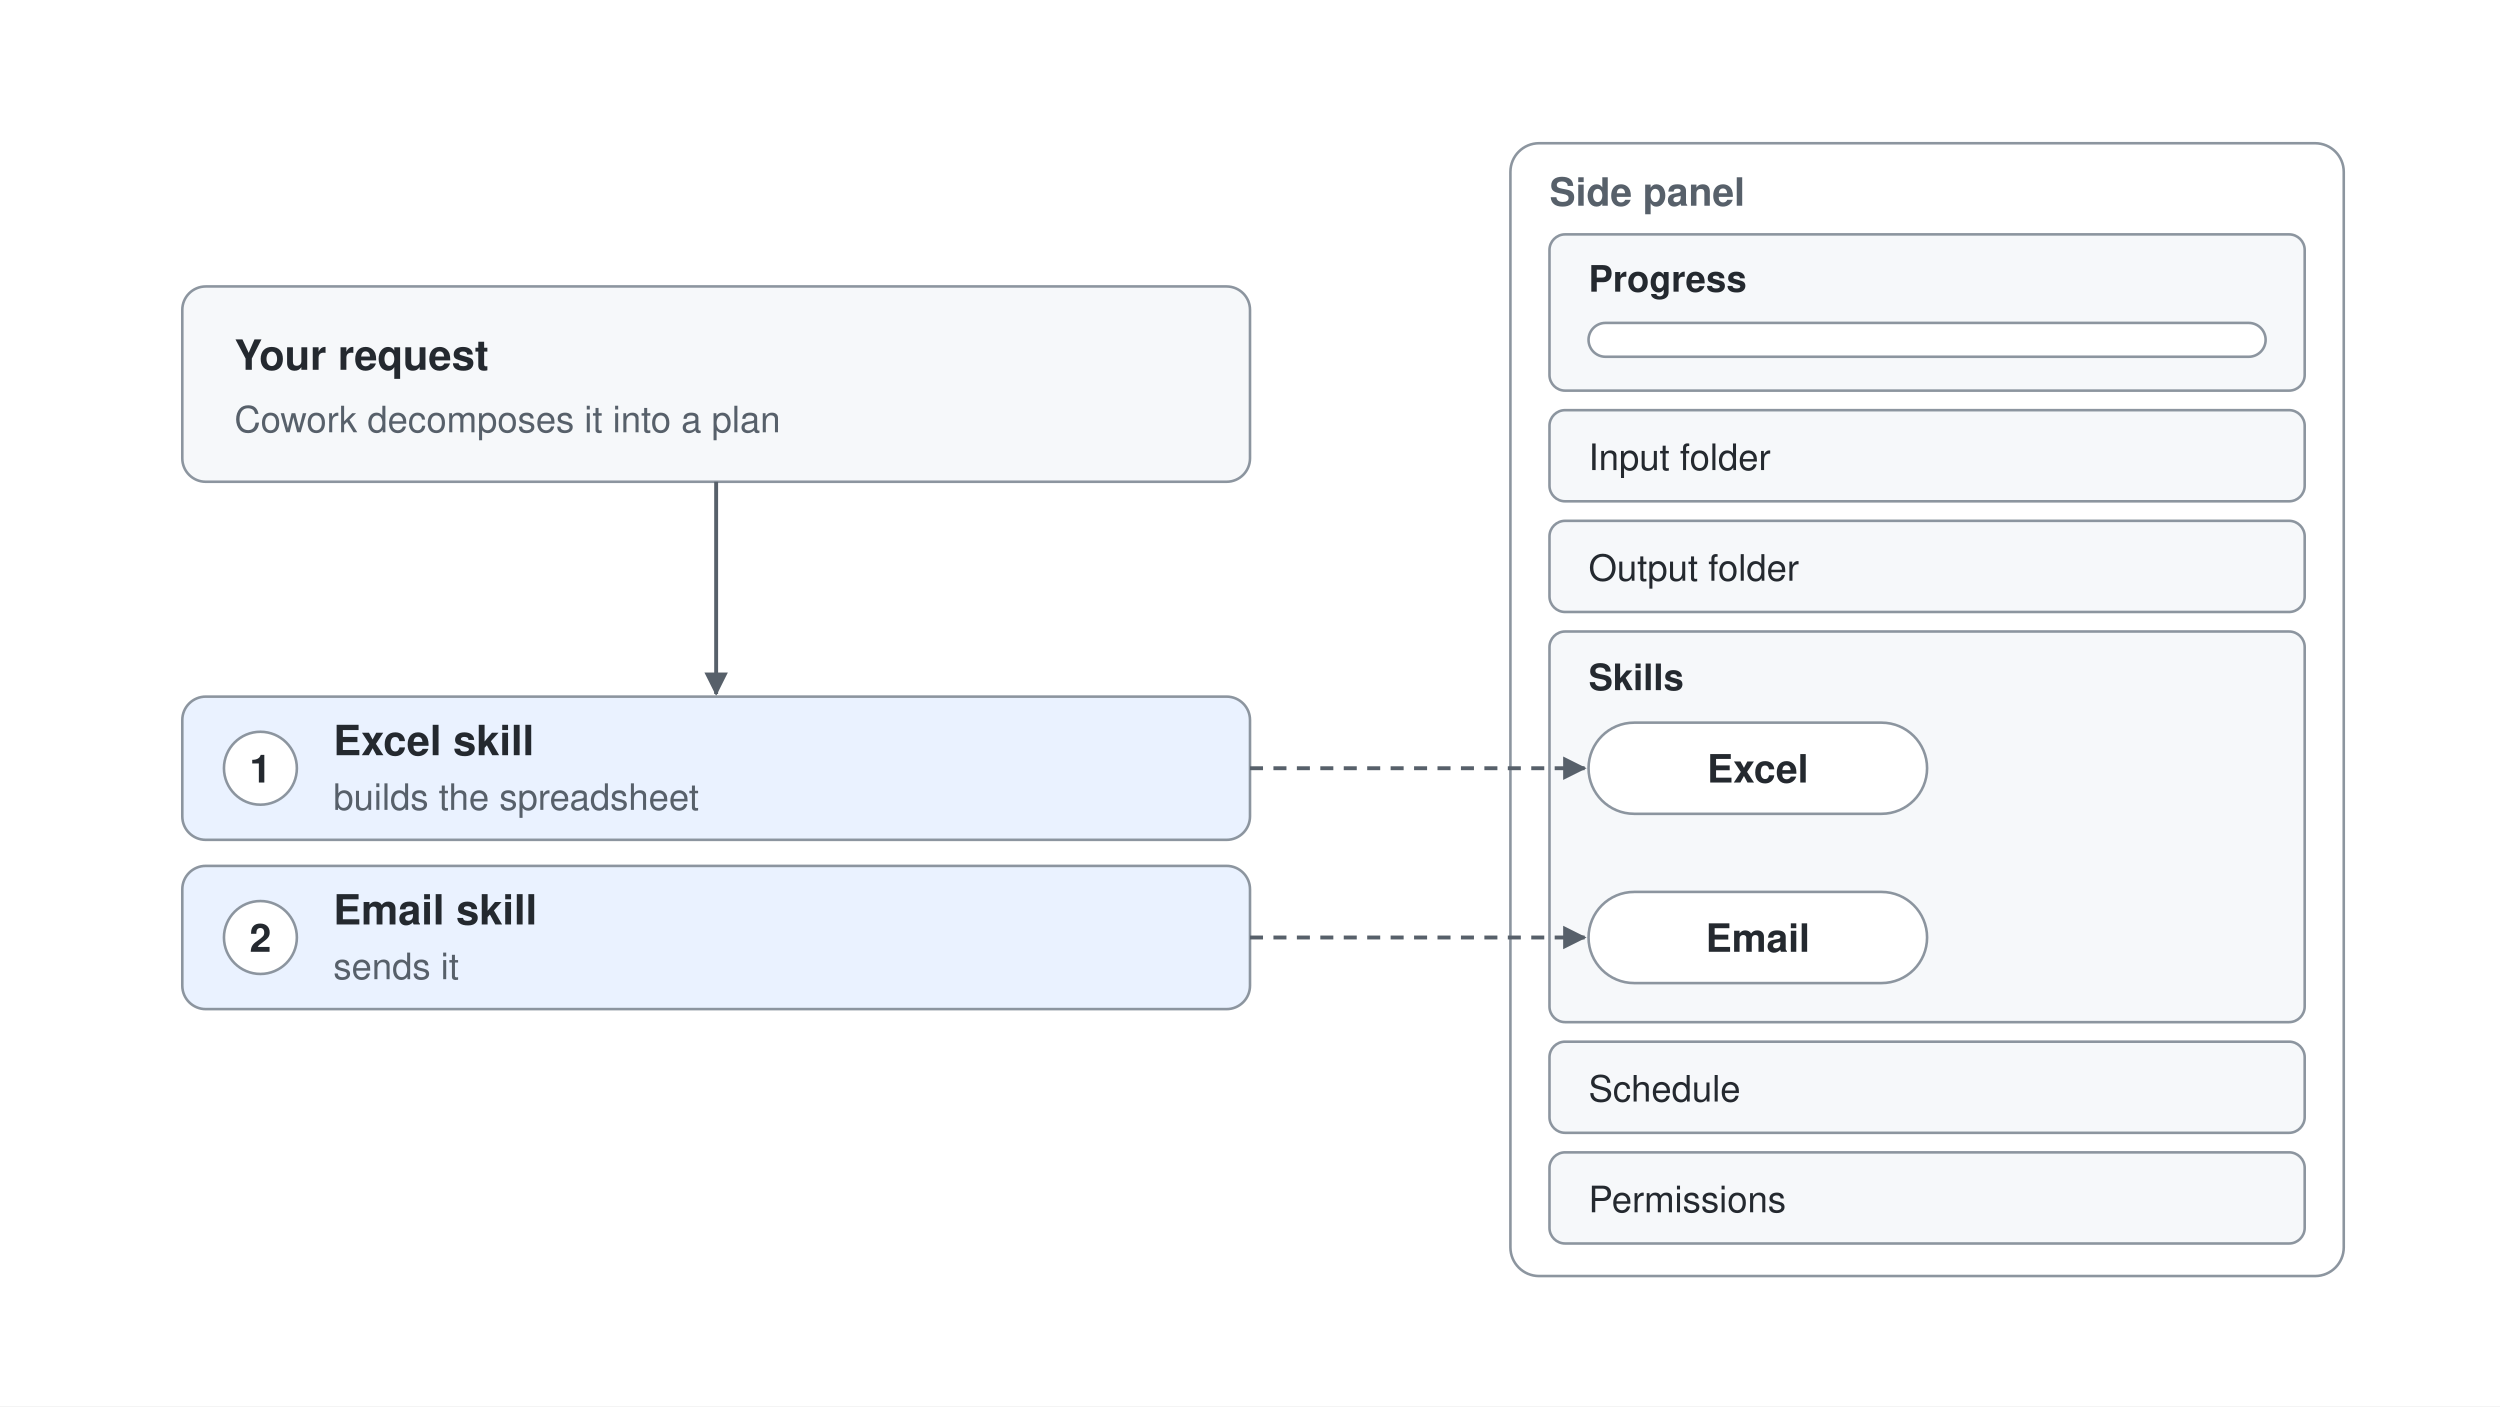
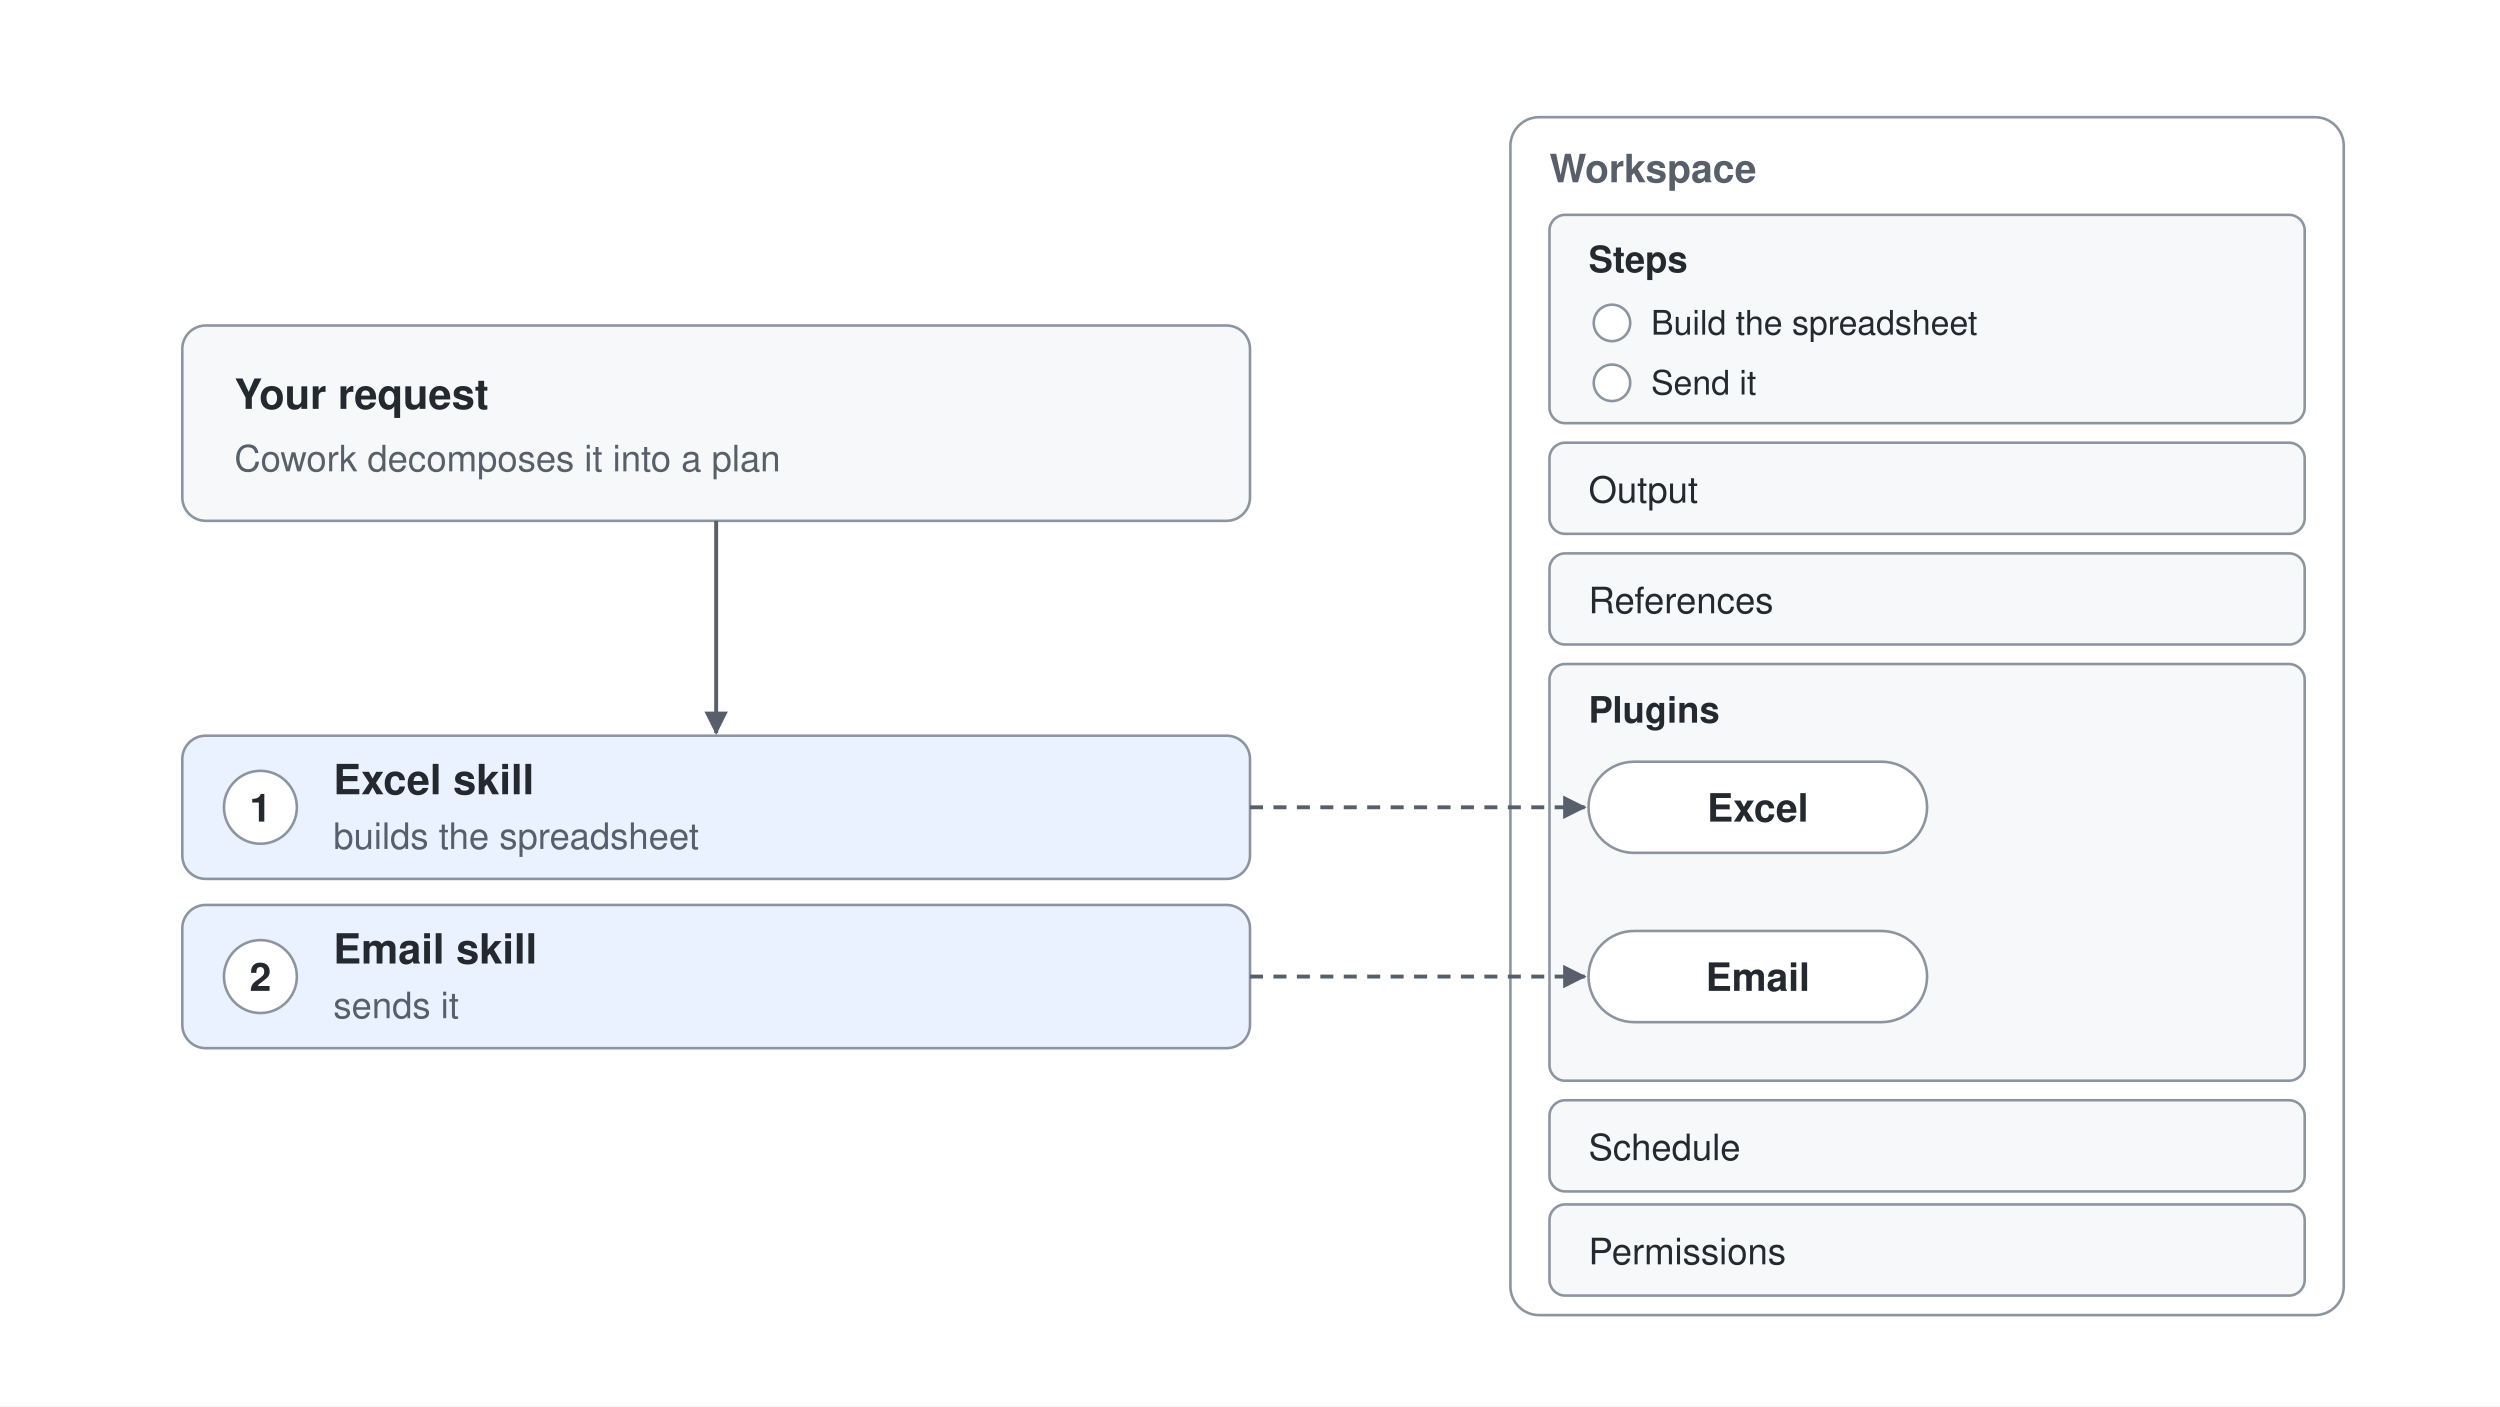
<svg xmlns="http://www.w3.org/2000/svg" viewBox="0 0 1920 1080" width="1920" height="1080" role="img" aria-labelledby="t d">
  <rect width="1920" height="1080" fill="#ffffff" />
  <defs>
    <marker id="ah" viewBox="0 0 12 12" refX="11" refY="6" markerWidth="18" markerHeight="18" markerUnits="userSpaceOnUse" orient="auto">
      <path d="M0,0 L12,6 L0,12 z" fill="#57606a" />
    </marker>
  </defs>
  <g font-family="Segoe UI, Helvetica, Arial, sans-serif">
-     <rect x="140" y="220" width="820" height="150" rx="18" fill="#f6f8fa" stroke="#8c959f" stroke-width="2" />
-     <text x="180" y="284" font-size="32" font-weight="700" fill="#24292f">Your request</text>
-     <text x="180" y="332" font-size="28" fill="#57606a">Cowork decomposes it into a plan</text>
-     <line x1="550" y1="370" x2="550" y2="533" stroke="#57606a" stroke-width="3" marker-end="url(#ah)" />
-     <rect x="140" y="535" width="820" height="110" rx="18" fill="#eaf2ff" stroke="#8c959f" stroke-width="2" />
-     <rect x="140" y="535" width="820" height="110" rx="18" fill="none" stroke="#e0a534" stroke-width="5" opacity="0">
+     <rect x="140" y="250" width="820" height="150" rx="18" fill="#f6f8fa" stroke="#8c959f" stroke-width="2" />
+     <text x="180" y="314" font-size="32" font-weight="700" fill="#24292f">Your request</text>
+     <text x="180" y="362" font-size="28" fill="#57606a">Cowork decomposes it into a plan</text>
+     <line x1="550" y1="400" x2="550" y2="563" stroke="#57606a" stroke-width="3" marker-end="url(#ah)" />
+     <rect x="140" y="565" width="820" height="110" rx="18" fill="#eaf2ff" stroke="#8c959f" stroke-width="2" />
+     <rect x="140" y="565" width="820" height="110" rx="18" fill="none" stroke="#e0a534" stroke-width="5" opacity="0">
      <animate attributeName="opacity" values="0;0;1;1;0;0" keyTimes="0;0.125;0.15;0.42;0.45;1" dur="8s" repeatCount="indefinite" />
    </rect>
-     <circle cx="200" cy="590" r="28" fill="#ffffff" stroke="#8c959f" stroke-width="2" />
-     <text x="200" y="601" font-size="30" font-weight="700" fill="#24292f" text-anchor="middle">1</text>
-     <text x="256" y="580" font-size="32" font-weight="700" fill="#24292f">Excel skill</text>
-     <text x="256" y="622" font-size="28" fill="#57606a">builds the spreadsheet</text>
-     <rect x="140" y="665" width="820" height="110" rx="18" fill="#eaf2ff" stroke="#8c959f" stroke-width="2" />
-     <rect x="140" y="665" width="820" height="110" rx="18" fill="none" stroke="#e0a534" stroke-width="5" opacity="0">
+     <circle cx="200" cy="620" r="28" fill="#ffffff" stroke="#8c959f" stroke-width="2" />
+     <text x="200" y="631" font-size="30" font-weight="700" fill="#24292f" text-anchor="middle">1</text>
+     <text x="256" y="610" font-size="32" font-weight="700" fill="#24292f">Excel skill</text>
+     <text x="256" y="652" font-size="28" fill="#57606a">builds the spreadsheet</text>
+     <rect x="140" y="695" width="820" height="110" rx="18" fill="#eaf2ff" stroke="#8c959f" stroke-width="2" />
+     <rect x="140" y="695" width="820" height="110" rx="18" fill="none" stroke="#e0a534" stroke-width="5" opacity="0">
      <animate attributeName="opacity" values="0;0;1;1;0;0" keyTimes="0;0.5;0.525;0.795;0.825;1" dur="8s" repeatCount="indefinite" />
    </rect>
-     <circle cx="200" cy="720" r="28" fill="#ffffff" stroke="#8c959f" stroke-width="2" />
-     <text x="200" y="731" font-size="30" font-weight="700" fill="#24292f" text-anchor="middle">2</text>
-     <text x="256" y="710" font-size="32" font-weight="700" fill="#24292f">Email skill</text>
-     <text x="256" y="752" font-size="28" fill="#57606a">sends it</text>
-     <rect x="1160" y="110" width="640" height="870" rx="22" fill="#ffffff" stroke="#8c959f" stroke-width="2" />
-     <text x="1190" y="158" font-size="30" font-weight="700" fill="#57606a">Side panel</text>
-     <rect x="1190" y="180" width="580" height="120" rx="12" fill="#f6f8fa" stroke="#8c959f" stroke-width="2" />
-     <text x="1220" y="224" font-size="28" font-weight="700" fill="#24292f">Progress</text>
-     <rect x="1220" y="248" width="520" height="26" rx="13" fill="#ffffff" stroke="#8c959f" stroke-width="2" />
-     <rect x="1220" y="248" width="0" height="26" rx="13" fill="#e0a534">
-       <animate attributeName="width" values="0;0;260;260;520;520" keyTimes="0;0.125;0.45;0.5;0.825;1" dur="8s" repeatCount="indefinite" />
-     </rect>
-     <rect x="1190" y="315" width="580" height="70" rx="12" fill="#f6f8fa" stroke="#8c959f" stroke-width="2" />
-     <text x="1220" y="361" font-size="28" fill="#24292f">Input folder</text>
-     <rect x="1190" y="400" width="580" height="70" rx="12" fill="#f6f8fa" stroke="#8c959f" stroke-width="2" />
-     <text x="1220" y="446" font-size="28" fill="#24292f">Output folder</text>
-     <rect x="1190" y="485" width="580" height="300" rx="12" fill="#f6f8fa" stroke="#8c959f" stroke-width="2" />
-     <text x="1220" y="530" font-size="28" font-weight="700" fill="#24292f">Skills</text>
-     <rect x="1220" y="555" width="260" height="70" rx="35" fill="#ffffff" stroke="#8c959f" stroke-width="2" />
-     <rect x="1220" y="555" width="260" height="70" rx="35" fill="#fff6e5" stroke="#e0a534" stroke-width="4" opacity="0">
+     <circle cx="200" cy="750" r="28" fill="#ffffff" stroke="#8c959f" stroke-width="2" />
+     <text x="200" y="761" font-size="30" font-weight="700" fill="#24292f" text-anchor="middle">2</text>
+     <text x="256" y="740" font-size="32" font-weight="700" fill="#24292f">Email skill</text>
+     <text x="256" y="782" font-size="28" fill="#57606a">sends it</text>
+     <rect x="1160" y="90" width="640" height="920" rx="22" fill="#ffffff" stroke="#8c959f" stroke-width="2" />
+     <text x="1190" y="140" font-size="30" font-weight="700" fill="#57606a">Workspace</text>
+     <rect x="1190" y="165" width="580" height="160" rx="12" fill="#f6f8fa" stroke="#8c959f" stroke-width="2" />
+     <text x="1220" y="209" font-size="28" font-weight="700" fill="#24292f">Steps</text>
+     <circle cx="1238" cy="248" r="14" fill="#ffffff" stroke="#8c959f" stroke-width="2" />
+     <path d="M1230,248 L1236,255 L1247,241" fill="none" stroke="#2da44e" stroke-width="4" stroke-linecap="round" stroke-linejoin="round" opacity="0">
+       <animate attributeName="opacity" values="0;0;1;1" keyTimes="0;0.45;0.46;1" dur="8s" repeatCount="indefinite" />
+     </path>
+     <text x="1268" y="257" font-size="26" fill="#24292f">Build the spreadsheet</text>
+     <circle cx="1238" cy="294" r="14" fill="#ffffff" stroke="#8c959f" stroke-width="2" />
+     <path d="M1230,294 L1236,301 L1247,287" fill="none" stroke="#2da44e" stroke-width="4" stroke-linecap="round" stroke-linejoin="round" opacity="0">
+       <animate attributeName="opacity" values="0;0;1;1" keyTimes="0;0.825;0.835;1" dur="8s" repeatCount="indefinite" />
+     </path>
+     <text x="1268" y="303" font-size="26" fill="#24292f">Send it</text>
+     <rect x="1190" y="340" width="580" height="70" rx="12" fill="#f6f8fa" stroke="#8c959f" stroke-width="2" />
+     <text x="1220" y="386" font-size="28" fill="#24292f">Output</text>
+     <rect x="1190" y="425" width="580" height="70" rx="12" fill="#f6f8fa" stroke="#8c959f" stroke-width="2" />
+     <text x="1220" y="471" font-size="28" fill="#24292f">References</text>
+     <rect x="1190" y="510" width="580" height="320" rx="12" fill="#f6f8fa" stroke="#8c959f" stroke-width="2" />
+     <text x="1220" y="555" font-size="28" font-weight="700" fill="#24292f">Plugins</text>
+     <rect x="1220" y="585" width="260" height="70" rx="35" fill="#ffffff" stroke="#8c959f" stroke-width="2" />
+     <rect x="1220" y="585" width="260" height="70" rx="35" fill="#fff6e5" stroke="#e0a534" stroke-width="4" opacity="0">
      <animate attributeName="opacity" values="0;0;1;1" keyTimes="0;0.237;0.25;1" dur="8s" repeatCount="indefinite" />
    </rect>
-     <text x="1350" y="601" font-size="30" font-weight="700" fill="#24292f" text-anchor="middle">Excel</text>
-     <rect x="1220" y="685" width="260" height="70" rx="35" fill="#ffffff" stroke="#8c959f" stroke-width="2" />
-     <rect x="1220" y="685" width="260" height="70" rx="35" fill="#fff6e5" stroke="#e0a534" stroke-width="4" opacity="0">
+     <text x="1350" y="631" font-size="30" font-weight="700" fill="#24292f" text-anchor="middle">Excel</text>
+     <rect x="1220" y="715" width="260" height="70" rx="35" fill="#ffffff" stroke="#8c959f" stroke-width="2" />
+     <rect x="1220" y="715" width="260" height="70" rx="35" fill="#fff6e5" stroke="#e0a534" stroke-width="4" opacity="0">
      <animate attributeName="opacity" values="0;0;1;1" keyTimes="0;0.613;0.625;1" dur="8s" repeatCount="indefinite" />
    </rect>
-     <text x="1350" y="731" font-size="30" font-weight="700" fill="#24292f" text-anchor="middle">Email</text>
-     <rect x="1190" y="800" width="580" height="70" rx="12" fill="#f6f8fa" stroke="#8c959f" stroke-width="2" />
-     <text x="1220" y="846" font-size="28" fill="#24292f">Schedule</text>
-     <rect x="1190" y="885" width="580" height="70" rx="12" fill="#f6f8fa" stroke="#8c959f" stroke-width="2" />
-     <text x="1220" y="931" font-size="28" fill="#24292f">Permissions</text>
-     <line x1="960" y1="590" x2="1217" y2="590" stroke="#57606a" stroke-width="3" stroke-dasharray="10 8" marker-end="url(#ah)" />
-     <line x1="960" y1="720" x2="1217" y2="720" stroke="#57606a" stroke-width="3" stroke-dasharray="10 8" marker-end="url(#ah)" />
+     <text x="1350" y="761" font-size="30" font-weight="700" fill="#24292f" text-anchor="middle">Email</text>
+     <rect x="1190" y="845" width="580" height="70" rx="12" fill="#f6f8fa" stroke="#8c959f" stroke-width="2" />
+     <text x="1220" y="891" font-size="28" fill="#24292f">Schedule</text>
+     <rect x="1190" y="925" width="580" height="70" rx="12" fill="#f6f8fa" stroke="#8c959f" stroke-width="2" />
+     <text x="1220" y="971" font-size="28" fill="#24292f">Permissions</text>
+     <line x1="960" y1="620" x2="1217" y2="620" stroke="#57606a" stroke-width="3" stroke-dasharray="10 8" marker-end="url(#ah)" />
+     <line x1="960" y1="750" x2="1217" y2="750" stroke="#57606a" stroke-width="3" stroke-dasharray="10 8" marker-end="url(#ah)" />
    <circle r="12" fill="#e0a534" opacity="0">
-       <animateMotion path="M960,590 L1210,590" keyPoints="0;0;1;1" keyTimes="0;0.15;0.237;1" calcMode="linear" dur="8s" repeatCount="indefinite" />
+       <animateMotion path="M960,620 L1210,620" keyPoints="0;0;1;1" keyTimes="0;0.15;0.237;1" calcMode="linear" dur="8s" repeatCount="indefinite" />
      <animate attributeName="opacity" values="0;0;1;1;0;0" keyTimes="0;0.149;0.15;0.237;0.24;1" dur="8s" repeatCount="indefinite" />
    </circle>
    <circle r="12" fill="#e0a534" opacity="0">
-       <animateMotion path="M960,720 L1210,720" keyPoints="0;0;1;1" keyTimes="0;0.525;0.613;1" calcMode="linear" dur="8s" repeatCount="indefinite" />
+       <animateMotion path="M960,750 L1210,750" keyPoints="0;0;1;1" keyTimes="0;0.525;0.613;1" calcMode="linear" dur="8s" repeatCount="indefinite" />
      <animate attributeName="opacity" values="0;0;1;1;0;0" keyTimes="0;0.524;0.525;0.613;0.615;1" dur="8s" repeatCount="indefinite" />
    </circle>
  </g>
</svg>
